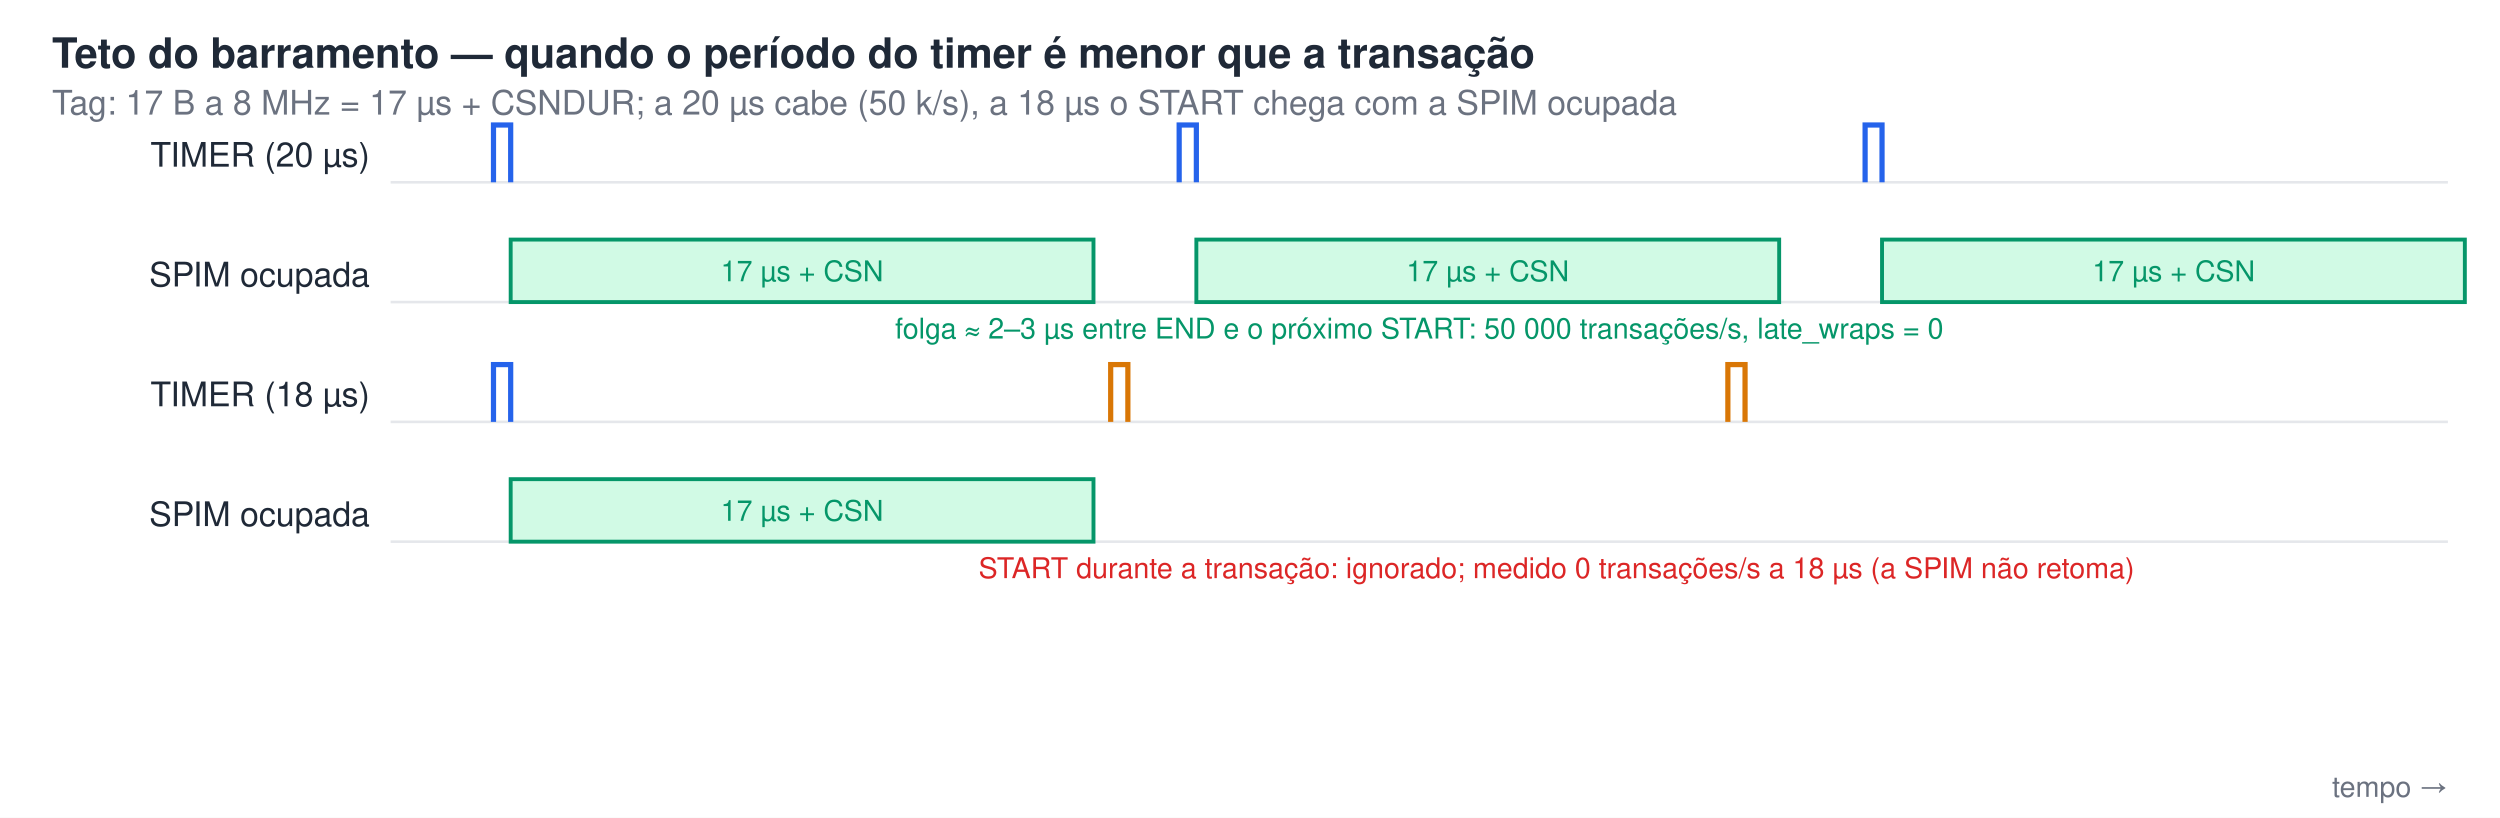
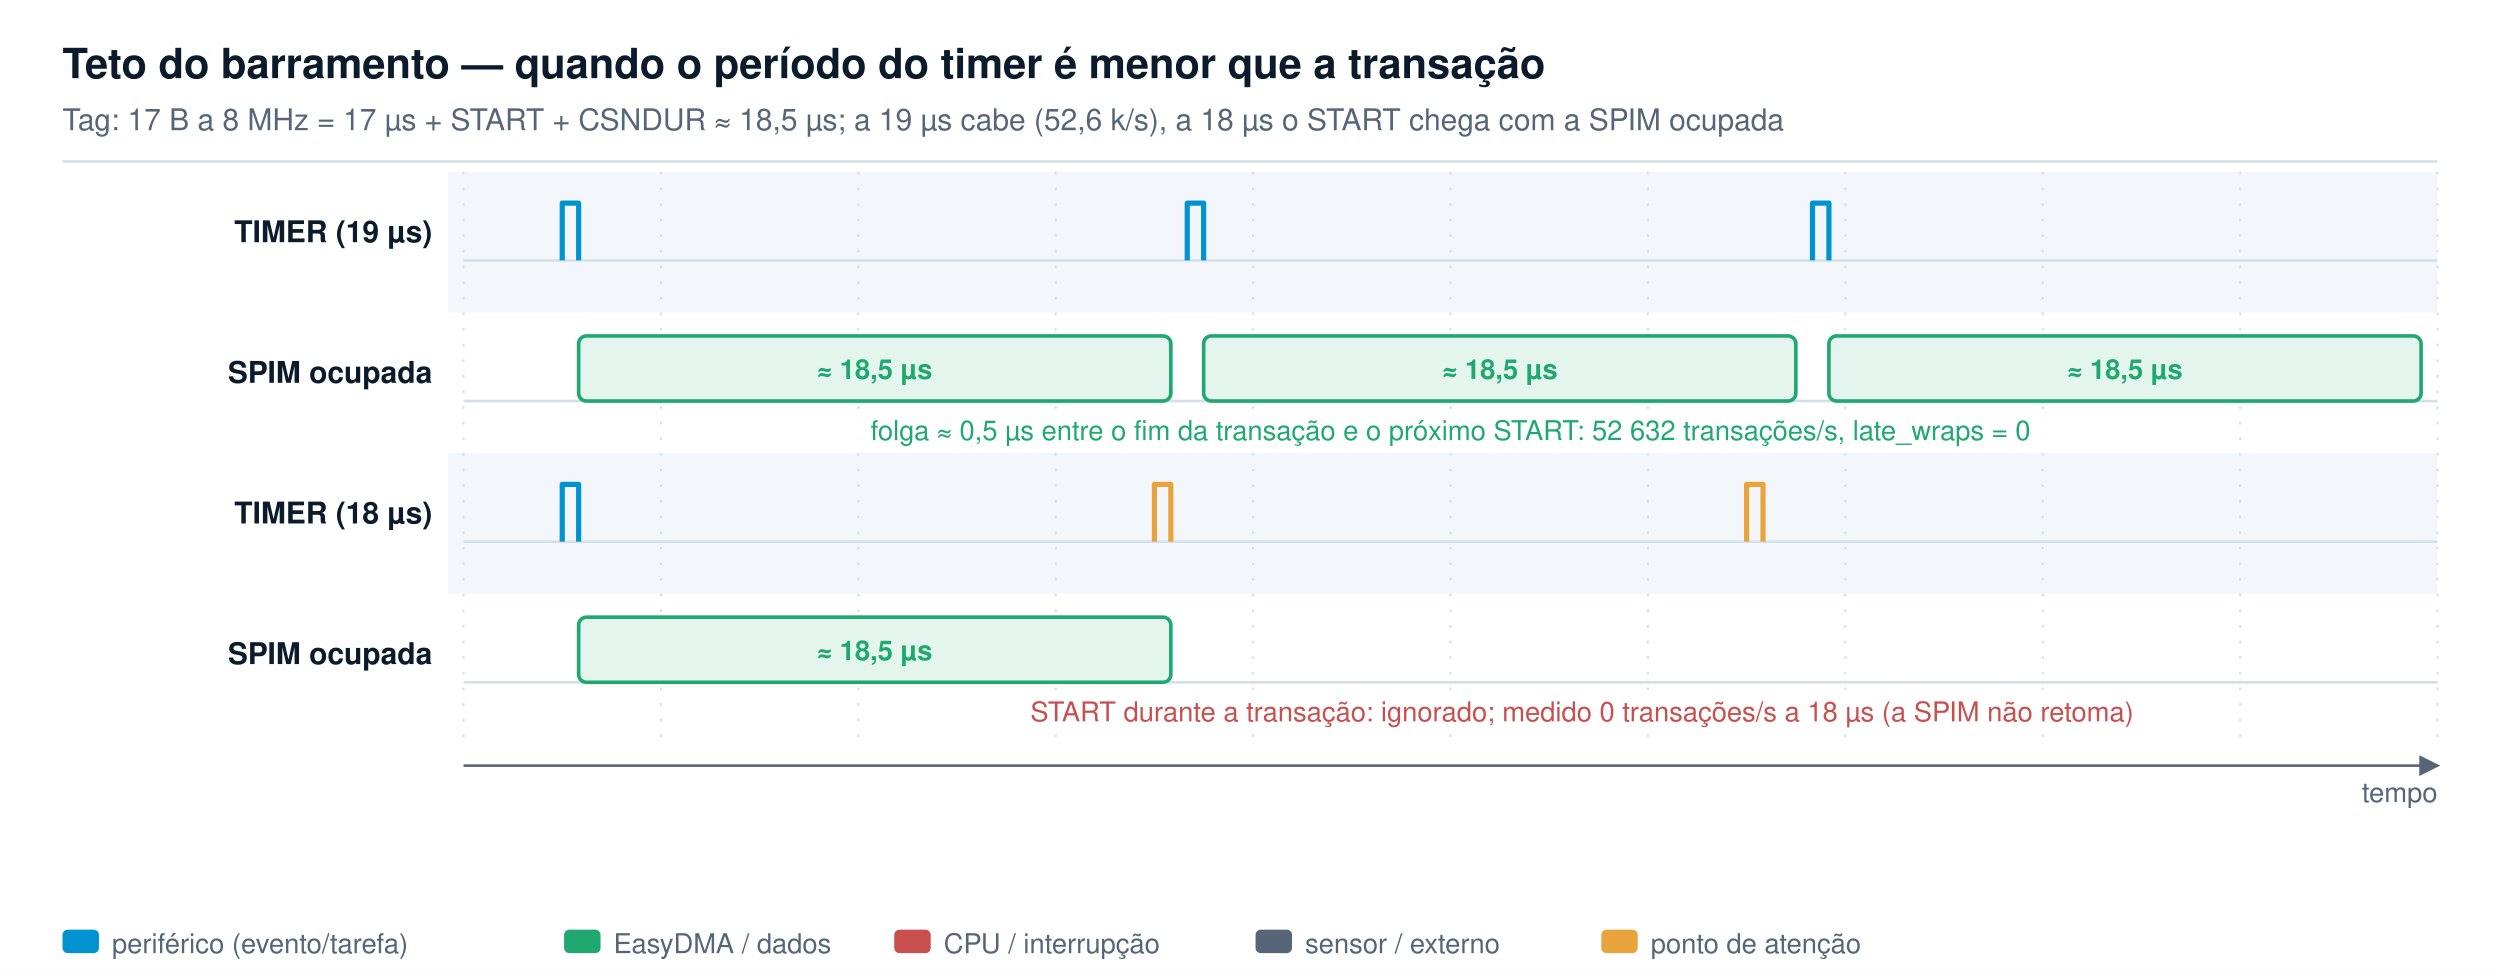
- <svg xmlns="http://www.w3.org/2000/svg" width="960" height="314" viewBox="0 0 960 314">
+ <svg xmlns="http://www.w3.org/2000/svg" width="960" height="374" viewBox="0 0 960 374">
  <defs>
-     <marker id="arr" markerWidth="8" markerHeight="8" refX="6" refY="4" orient="auto">
-       <path d="M0,0 L8,4 L0,8 z" fill="#6b7280" />
+     <marker id="arr" markerWidth="9" markerHeight="9" refX="7" refY="4.5" orient="auto" markerUnits="userSpaceOnUse">
+       <path d="M0,0.5 L8,4.5 L0,8.5 z" fill="#566577" />
    </marker>
+     <marker id="arr-blue" markerWidth="9" markerHeight="9" refX="7" refY="4.5" orient="auto" markerUnits="userSpaceOnUse">
+       <path d="M0,0.5 L8,4.5 L0,8.5 z" fill="#0093D0" />
+     </marker>
+     <marker id="arr-green" markerWidth="9" markerHeight="9" refX="7" refY="4.5" orient="auto" markerUnits="userSpaceOnUse">
+       <path d="M0,0.5 L8,4.5 L0,8.5 z" fill="#1FA971" />
+     </marker>
+     <marker id="arr-red" markerWidth="9" markerHeight="9" refX="7" refY="4.5" orient="auto" markerUnits="userSpaceOnUse">
+       <path d="M0,0.5 L8,4.5 L0,8.5 z" fill="#C94F4F" />
+     </marker>
+     <filter id="shadow" x="-5%" y="-5%" width="110%" height="120%">
+       <feDropShadow dx="0" dy="1.5" stdDeviation="1.5" flood-color="#00224E" flood-opacity="0.12" />
+     </filter>
  </defs>
  <rect width="100%" height="100%" fill="white" />
-   <text x="20" y="26" fill="#1f2937" font-weight="bold" font-family="Segoe UI, Helvetica, Arial, sans-serif" font-size="16">Teto do barramento — quando o período do timer é menor que a transação</text>
-   <text x="20" y="44" fill="#6b7280" font-family="Segoe UI, Helvetica, Arial, sans-serif" font-size="13">Tag: 17 B a 8 MHz = 17 µs + CSNDUR; a 20 µs cabe (50 k/s), a 18 µs o START chega com a SPIM ocupada</text>
-   <line x1="150" y1="70" x2="940" y2="70" stroke="#e5e7eb" stroke-width="1" />
-   <text x="142" y="64" text-anchor="end" fill="#1f2937" font-family="Segoe UI, Helvetica, Arial, sans-serif" font-size="13">TIMER (20 µs)</text>
-   <line x1="150" y1="116" x2="940" y2="116" stroke="#e5e7eb" stroke-width="1" />
-   <text x="142" y="110" text-anchor="end" fill="#1f2937" font-family="Segoe UI, Helvetica, Arial, sans-serif" font-size="13">SPIM ocupada</text>
-   <line x1="150" y1="162" x2="940" y2="162" stroke="#e5e7eb" stroke-width="1" />
-   <text x="142" y="156" text-anchor="end" fill="#1f2937" font-family="Segoe UI, Helvetica, Arial, sans-serif" font-size="13">TIMER (18 µs)</text>
-   <line x1="150" y1="208" x2="940" y2="208" stroke="#e5e7eb" stroke-width="1" />
-   <text x="142" y="202" text-anchor="end" fill="#1f2937" font-family="Segoe UI, Helvetica, Arial, sans-serif" font-size="13">SPIM ocupada </text>
-   <path d="M189.5,70.0 V48.0 H196.1 V70.0" fill="none" stroke="#2563eb" stroke-width="2" />
-   <rect x="196.1" y="92.0" width="223.8" height="24" fill="#d1fae5" stroke="#059669" stroke-width="1.5" />
-   <text x="308.0" y="108.0" fill="#059669" text-anchor="middle" font-family="Segoe UI, Helvetica, Arial, sans-serif" font-size="11">17 µs + CSN</text>
-   <path d="M452.8,70.0 V48.0 H459.4 V70.0" fill="none" stroke="#2563eb" stroke-width="2" />
-   <rect x="459.4" y="92.0" width="223.8" height="24" fill="#d1fae5" stroke="#059669" stroke-width="1.5" />
-   <text x="571.3" y="108.0" fill="#059669" text-anchor="middle" font-family="Segoe UI, Helvetica, Arial, sans-serif" font-size="11">17 µs + CSN</text>
-   <path d="M716.2,70.0 V48.0 H722.7 V70.0" fill="none" stroke="#2563eb" stroke-width="2" />
-   <rect x="722.7" y="92.0" width="223.8" height="24" fill="#d1fae5" stroke="#059669" stroke-width="1.5" />
-   <text x="834.7" y="108.0" fill="#059669" text-anchor="middle" font-family="Segoe UI, Helvetica, Arial, sans-serif" font-size="11">17 µs + CSN</text>
-   <text x="545.0" y="130.0" fill="#059669" text-anchor="middle" font-family="Segoe UI, Helvetica, Arial, sans-serif" font-size="11">folga ≈ 2–3 µs entre END e o próximo START: 50 000 transações/s, late_wraps = 0</text>
-   <path d="M189.5,162.0 V140.0 H196.1 V162.0" fill="none" stroke="#2563eb" stroke-width="2" />
-   <path d="M426.5,162.0 V140.0 H433.1 V162.0" fill="none" stroke="#d97706" stroke-width="2" />
-   <path d="M663.5,162.0 V140.0 H670.1 V162.0" fill="none" stroke="#d97706" stroke-width="2" />
-   <rect x="196.1" y="184.0" width="223.8" height="24" fill="#d1fae5" stroke="#059669" stroke-width="1.5" />
-   <text x="308.0" y="200.0" fill="#059669" text-anchor="middle" font-family="Segoe UI, Helvetica, Arial, sans-serif" font-size="11">17 µs + CSN</text>
-   <text x="597.7" y="222.0" fill="#dc2626" text-anchor="middle" font-family="Segoe UI, Helvetica, Arial, sans-serif" font-size="11">START durante a transação: ignorado; medido 0 transações/s a 18 µs (a SPIM não retoma)</text>
-   <text x="940" y="306" text-anchor="end" fill="#6b7280" font-family="Segoe UI, Helvetica, Arial, sans-serif" font-size="11">tempo →</text>
+   <text x="24" y="30" fill="#0B1B2B" font-family="Segoe UI, Helvetica Neue, Helvetica, Arial, sans-serif" font-size="16" font-weight="600">Teto do barramento — quando o período do timer é menor que a transação</text>
+   <text x="24" y="50" fill="#566577" font-family="Segoe UI, Helvetica Neue, Helvetica, Arial, sans-serif" font-size="11.5">Tag: 17 B a 8 MHz = 17 µs + START + CSNDUR ≈ 18,5 µs; a 19 µs cabe (52,6 k/s), a 18 µs o START chega com a SPIM ocupada</text>
+   <line x1="24" y1="62" x2="936" y2="62" stroke="#D3E0EB" stroke-width="1" />
+   <rect x="172" y="66" width="764" height="54" fill="#F3F7FB" />
+   <line x1="178" y1="100" x2="936" y2="100" stroke="#D3E0EB" stroke-width="1" />
+   <text x="166" y="93" text-anchor="end" fill="#0B1B2B" font-family="Segoe UI, Helvetica Neue, Helvetica, Arial, sans-serif" font-size="11.5" font-weight="600">TIMER (19 µs)</text>
+   <line x1="178" y1="154" x2="936" y2="154" stroke="#D3E0EB" stroke-width="1" />
+   <text x="166" y="147" text-anchor="end" fill="#0B1B2B" font-family="Segoe UI, Helvetica Neue, Helvetica, Arial, sans-serif" font-size="11.5" font-weight="600">SPIM ocupada</text>
+   <rect x="172" y="174" width="764" height="54" fill="#F3F7FB" />
+   <line x1="178" y1="208" x2="936" y2="208" stroke="#D3E0EB" stroke-width="1" />
+   <text x="166" y="201" text-anchor="end" fill="#0B1B2B" font-family="Segoe UI, Helvetica Neue, Helvetica, Arial, sans-serif" font-size="11.5" font-weight="600">TIMER (18 µs)</text>
+   <line x1="178" y1="262" x2="936" y2="262" stroke="#D3E0EB" stroke-width="1" />
+   <text x="166" y="255" text-anchor="end" fill="#0B1B2B" font-family="Segoe UI, Helvetica Neue, Helvetica, Arial, sans-serif" font-size="11.5" font-weight="600">SPIM ocupada</text>
+   <line x1="178.0" y1="66" x2="178.0" y2="286" stroke="#D3E0EB" stroke-width="0.8" stroke-dasharray="1 5" />
+   <line x1="253.8" y1="66" x2="253.8" y2="286" stroke="#D3E0EB" stroke-width="0.8" stroke-dasharray="1 5" />
+   <line x1="329.6" y1="66" x2="329.6" y2="286" stroke="#D3E0EB" stroke-width="0.8" stroke-dasharray="1 5" />
+   <line x1="405.4" y1="66" x2="405.4" y2="286" stroke="#D3E0EB" stroke-width="0.8" stroke-dasharray="1 5" />
+   <line x1="481.2" y1="66" x2="481.2" y2="286" stroke="#D3E0EB" stroke-width="0.8" stroke-dasharray="1 5" />
+   <line x1="557.0" y1="66" x2="557.0" y2="286" stroke="#D3E0EB" stroke-width="0.8" stroke-dasharray="1 5" />
+   <line x1="632.8" y1="66" x2="632.8" y2="286" stroke="#D3E0EB" stroke-width="0.8" stroke-dasharray="1 5" />
+   <line x1="708.6" y1="66" x2="708.6" y2="286" stroke="#D3E0EB" stroke-width="0.8" stroke-dasharray="1 5" />
+   <line x1="784.4" y1="66" x2="784.4" y2="286" stroke="#D3E0EB" stroke-width="0.8" stroke-dasharray="1 5" />
+   <line x1="860.2" y1="66" x2="860.2" y2="286" stroke="#D3E0EB" stroke-width="0.8" stroke-dasharray="1 5" />
+   <line x1="936.0" y1="66" x2="936.0" y2="286" stroke="#D3E0EB" stroke-width="0.8" stroke-dasharray="1 5" />
+   <path d="M215.9,100.0 V78.0 H222.2 V100.0" fill="none" stroke="#0093D0" stroke-width="2" stroke-linejoin="round" />
+   <rect x="222.2" y="129.0" width="227.4" height="25" rx="3" fill="#E3F5EC" stroke="#1FA971" stroke-width="1.4" />
+   <text x="335.9" y="145.5" fill="#1FA971" text-anchor="middle" font-family="Segoe UI, Helvetica Neue, Helvetica, Arial, sans-serif" font-size="10.5" font-weight="600">≈ 18,5 µs</text>
+   <path d="M455.9,100.0 V78.0 H462.2 V100.0" fill="none" stroke="#0093D0" stroke-width="2" stroke-linejoin="round" />
+   <rect x="462.2" y="129.0" width="227.4" height="25" rx="3" fill="#E3F5EC" stroke="#1FA971" stroke-width="1.4" />
+   <text x="576.0" y="145.5" fill="#1FA971" text-anchor="middle" font-family="Segoe UI, Helvetica Neue, Helvetica, Arial, sans-serif" font-size="10.5" font-weight="600">≈ 18,5 µs</text>
+   <path d="M696.0,100.0 V78.0 H702.3 V100.0" fill="none" stroke="#0093D0" stroke-width="2" stroke-linejoin="round" />
+   <rect x="702.3" y="129.0" width="227.4" height="25" rx="3" fill="#E3F5EC" stroke="#1FA971" stroke-width="1.4" />
+   <text x="816.0" y="145.5" fill="#1FA971" text-anchor="middle" font-family="Segoe UI, Helvetica Neue, Helvetica, Arial, sans-serif" font-size="10.5" font-weight="600">≈ 18,5 µs</text>
+   <rect x="281.6" y="158" width="550.8" height="14" rx="3" fill="white" opacity="0.85" />
+   <text x="557.0" y="169.0" fill="#1FA971" text-anchor="middle" font-family="Segoe UI, Helvetica Neue, Helvetica, Arial, sans-serif" font-size="10.5">folga ≈ 0,5 µs entre o fim da transação e o próximo START: 52 632 transações/s, late_wraps = 0</text>
+   <path d="M215.9,208.0 V186.0 H222.2 V208.0" fill="none" stroke="#0093D0" stroke-width="2" stroke-linejoin="round" />
+   <path d="M443.3,208.0 V186.0 H449.6 V208.0" fill="none" stroke="#E8A33D" stroke-width="2" stroke-linejoin="round" />
+   <path d="M670.7,208.0 V186.0 H677.0 V208.0" fill="none" stroke="#E8A33D" stroke-width="2" stroke-linejoin="round" />
+   <rect x="222.2" y="237.0" width="227.4" height="25" rx="3" fill="#E3F5EC" stroke="#1FA971" stroke-width="1.4" />
+   <text x="335.9" y="253.5" fill="#1FA971" text-anchor="middle" font-family="Segoe UI, Helvetica Neue, Helvetica, Arial, sans-serif" font-size="10.5" font-weight="600">≈ 18,5 µs</text>
+   <rect x="355.3" y="266" width="504.5" height="14" rx="3" fill="white" opacity="0.85" />
+   <text x="607.5" y="277.0" fill="#C94F4F" text-anchor="middle" font-family="Segoe UI, Helvetica Neue, Helvetica, Arial, sans-serif" font-size="10.5">START durante a transação: ignorado; medido 0 transações/s a 18 µs (a SPIM não retoma)</text>
+   <line x1="178" y1="294" x2="936" y2="294" stroke="#566577" stroke-width="1" marker-end="url(#arr)" />
+   <text x="936" y="308" text-anchor="end" fill="#566577" font-family="Segoe UI, Helvetica Neue, Helvetica, Arial, sans-serif" font-size="10.5">tempo</text>
+   <rect x="24" y="357" width="14" height="9" rx="2" fill="#0093D0" />
+   <text x="43" y="366" fill="#566577" font-family="Segoe UI, Helvetica Neue, Helvetica, Arial, sans-serif" font-size="10.5">periférico (evento/tarefa)</text>
+   <rect x="216.61" y="357" width="14" height="9" rx="2" fill="#1FA971" />
+   <text x="235.61" y="366" fill="#566577" font-family="Segoe UI, Helvetica Neue, Helvetica, Arial, sans-serif" font-size="10.5">EasyDMA / dados</text>
+   <rect x="343.385" y="357" width="14" height="9" rx="2" fill="#C94F4F" />
+   <text x="362.385" y="366" fill="#566577" font-family="Segoe UI, Helvetica Neue, Helvetica, Arial, sans-serif" font-size="10.5">CPU / interrupção</text>
+   <rect x="482.13" y="357" width="14" height="9" rx="2" fill="#566577" />
+   <text x="501.13" y="366" fill="#566577" font-family="Segoe UI, Helvetica Neue, Helvetica, Arial, sans-serif" font-size="10.5">sensor / externo</text>
+   <rect x="614.89" y="357" width="14" height="9" rx="2" fill="#E8A33D" />
+   <text x="633.89" y="366" fill="#566577" font-family="Segoe UI, Helvetica Neue, Helvetica, Arial, sans-serif" font-size="10.5">ponto de atenção</text>
</svg>
